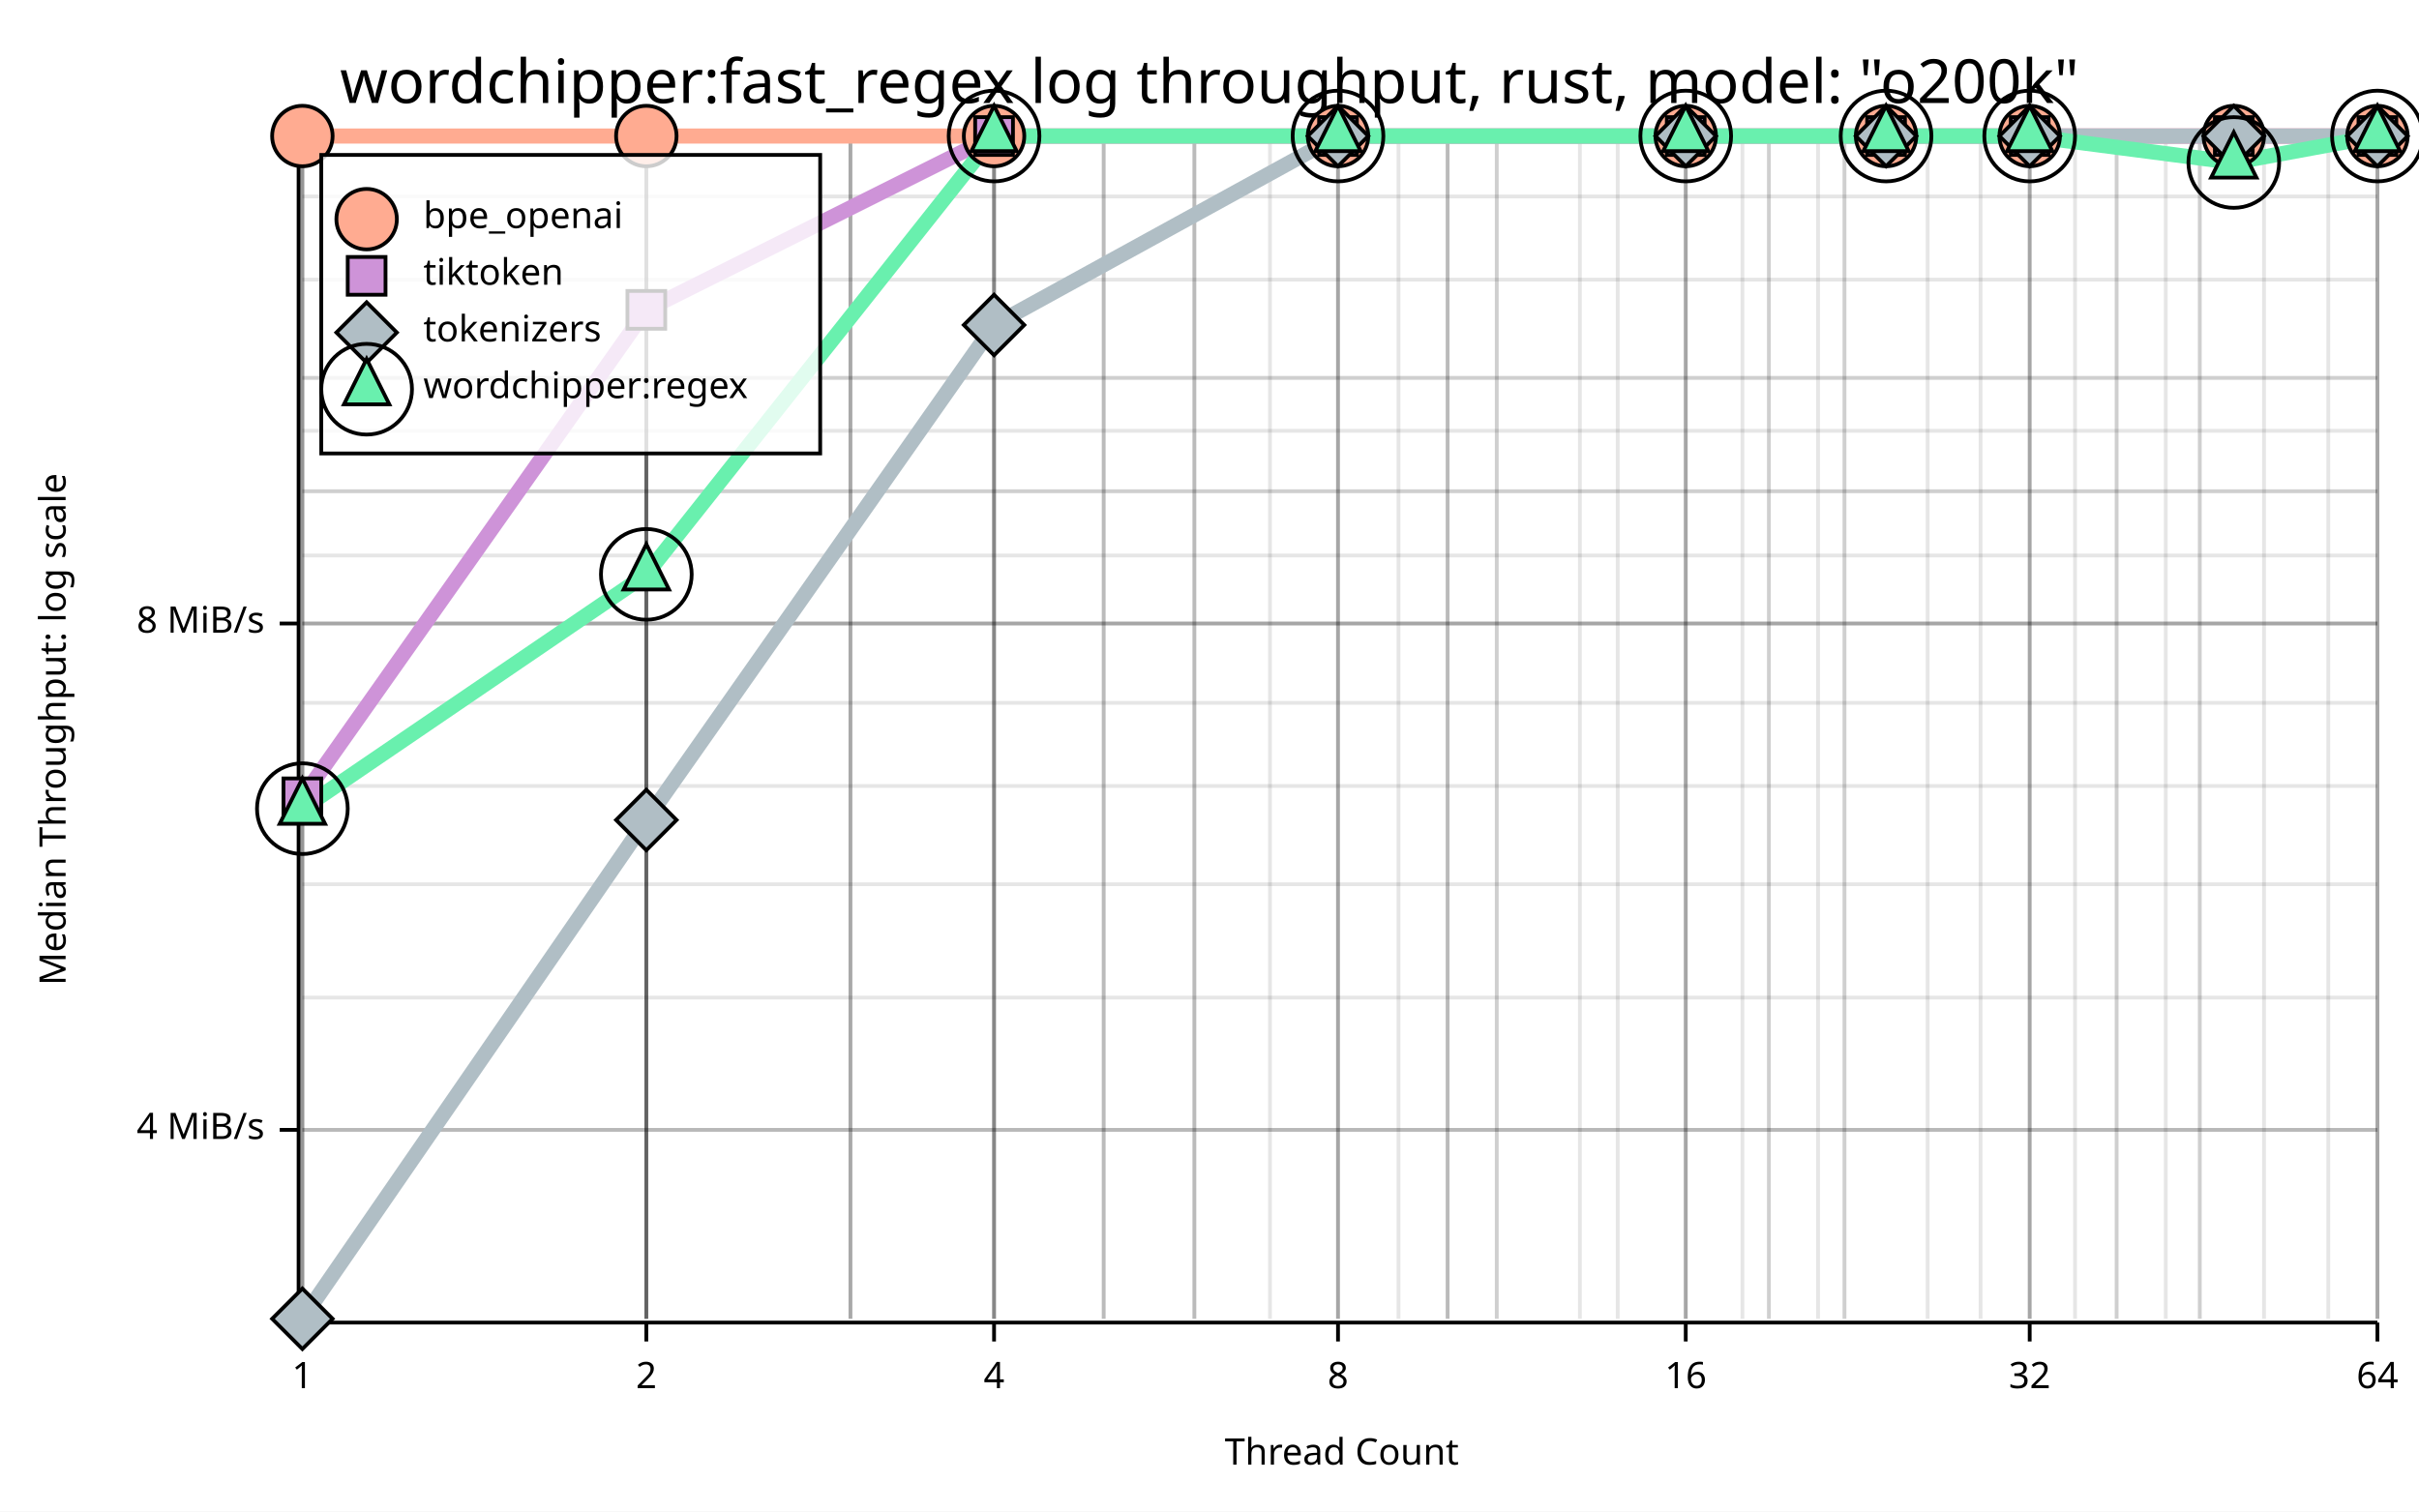
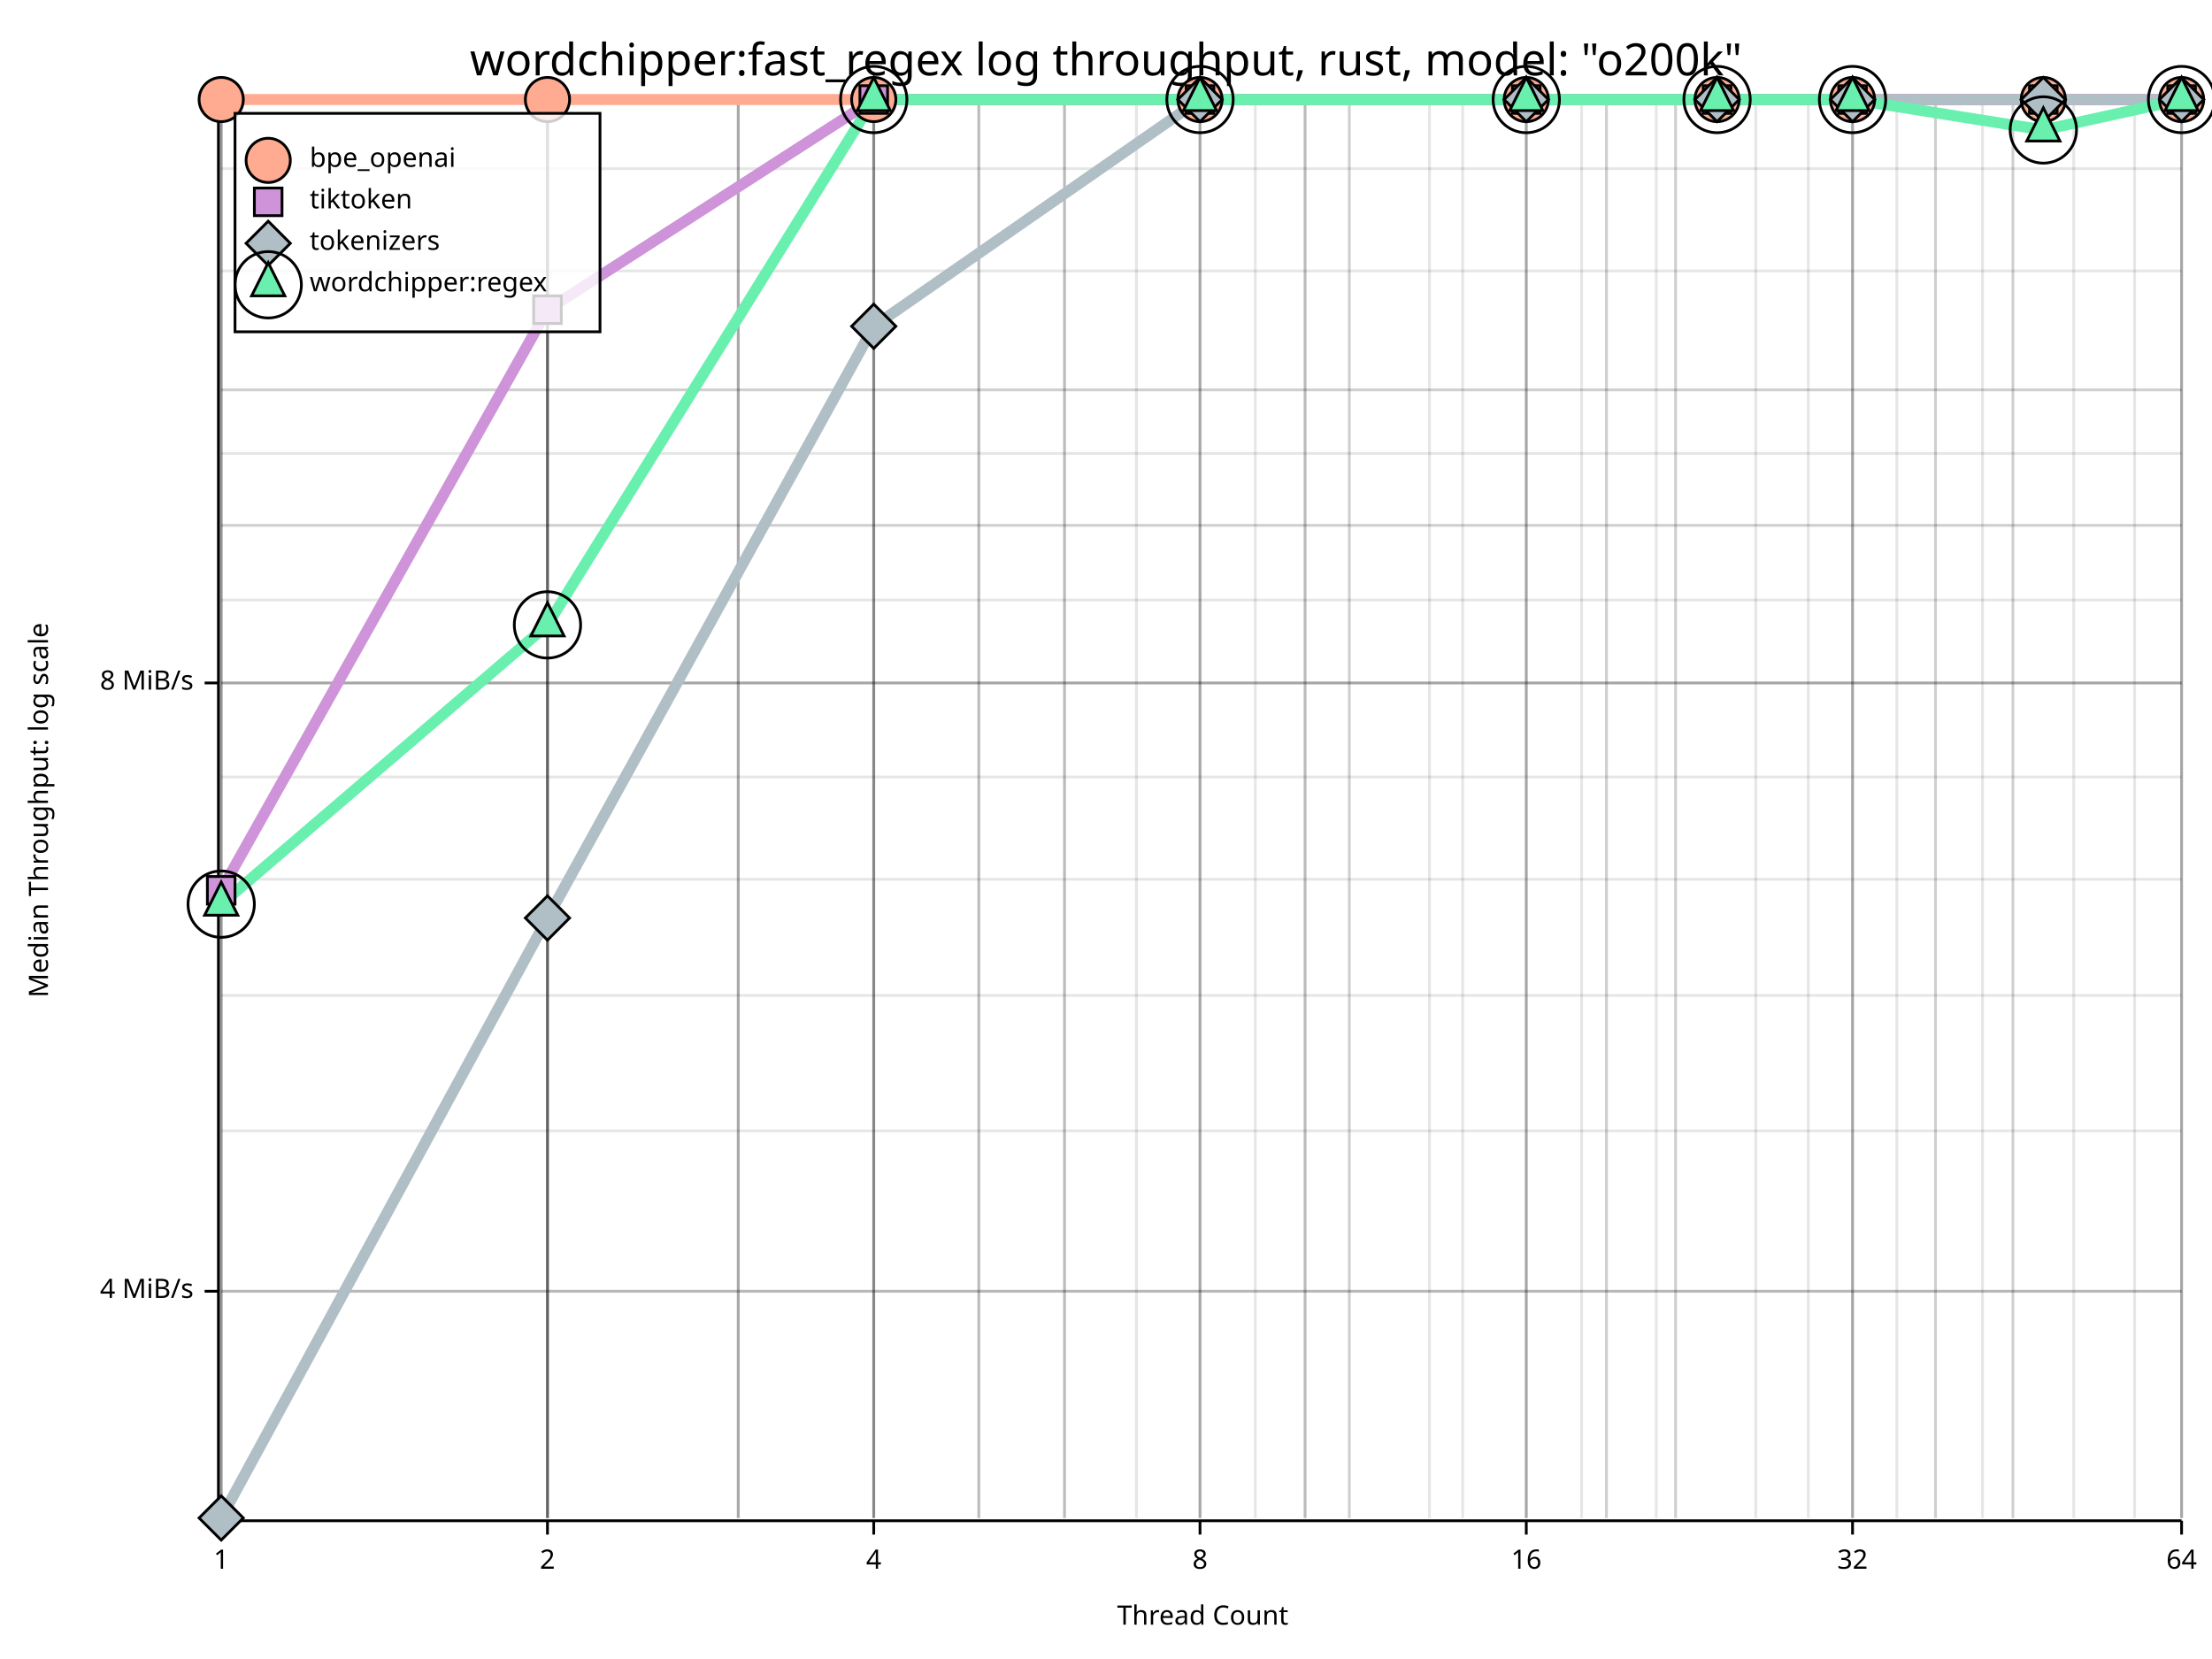
- <svg xmlns="http://www.w3.org/2000/svg" width="640" height="400" viewBox="0 0 640 400">
-   <rect x="0" y="0" width="640" height="400" opacity="1" fill="#FFFFFF" stroke="none" />
-   <text x="320" y="15" dy="0.76em" text-anchor="middle" font-family="sans-serif" font-size="16.129" opacity="1" fill="#000000">
+ <svg xmlns="http://www.w3.org/2000/svg" width="800" height="600" viewBox="0 0 800 600">
+   <rect x="0" y="0" width="800" height="600" opacity="1" fill="#FFFFFF" stroke="none" />
+   <text x="400" y="15" dy="0.76em" text-anchor="middle" font-family="sans-serif" font-size="16.129" opacity="1" fill="#000000">
wordchipper:fast_regex log throughput, rust, model: "o200k"
</text>
-   <line opacity="0.1" stroke="#000000" stroke-width="1" x1="80" y1="349" x2="80" y2="36" />
-   <line opacity="0.1" stroke="#000000" stroke-width="1" x1="80" y1="349" x2="80" y2="36" />
-   <line opacity="0.1" stroke="#000000" stroke-width="1" x1="80" y1="349" x2="80" y2="36" />
-   <line opacity="0.1" stroke="#000000" stroke-width="1" x1="171" y1="349" x2="171" y2="36" />
-   <line opacity="0.1" stroke="#000000" stroke-width="1" x1="171" y1="349" x2="171" y2="36" />
-   <line opacity="0.1" stroke="#000000" stroke-width="1" x1="171" y1="349" x2="171" y2="36" />
-   <line opacity="0.1" stroke="#000000" stroke-width="1" x1="171" y1="349" x2="171" y2="36" />
-   <line opacity="0.1" stroke="#000000" stroke-width="1" x1="171" y1="349" x2="171" y2="36" />
-   <line opacity="0.1" stroke="#000000" stroke-width="1" x1="225" y1="349" x2="225" y2="36" />
-   <line opacity="0.1" stroke="#000000" stroke-width="1" x1="225" y1="349" x2="225" y2="36" />
-   <line opacity="0.1" stroke="#000000" stroke-width="1" x1="171" y1="349" x2="171" y2="36" />
-   <line opacity="0.1" stroke="#000000" stroke-width="1" x1="171" y1="349" x2="171" y2="36" />
-   <line opacity="0.1" stroke="#000000" stroke-width="1" x1="225" y1="349" x2="225" y2="36" />
-   <line opacity="0.1" stroke="#000000" stroke-width="1" x1="225" y1="349" x2="225" y2="36" />
-   <line opacity="0.1" stroke="#000000" stroke-width="1" x1="263" y1="349" x2="263" y2="36" />
-   <line opacity="0.1" stroke="#000000" stroke-width="1" x1="263" y1="349" x2="263" y2="36" />
-   <line opacity="0.1" stroke="#000000" stroke-width="1" x1="263" y1="349" x2="263" y2="36" />
-   <line opacity="0.1" stroke="#000000" stroke-width="1" x1="292" y1="349" x2="292" y2="36" />
-   <line opacity="0.1" stroke="#000000" stroke-width="1" x1="292" y1="349" x2="292" y2="36" />
-   <line opacity="0.1" stroke="#000000" stroke-width="1" x1="316" y1="349" x2="316" y2="36" />
-   <line opacity="0.1" stroke="#000000" stroke-width="1" x1="263" y1="349" x2="263" y2="36" />
-   <line opacity="0.1" stroke="#000000" stroke-width="1" x1="292" y1="349" x2="292" y2="36" />
-   <line opacity="0.1" stroke="#000000" stroke-width="1" x1="316" y1="349" x2="316" y2="36" />
-   <line opacity="0.1" stroke="#000000" stroke-width="1" x1="316" y1="349" x2="316" y2="36" />
-   <line opacity="0.1" stroke="#000000" stroke-width="1" x1="336" y1="349" x2="336" y2="36" />
-   <line opacity="0.1" stroke="#000000" stroke-width="1" x1="354" y1="349" x2="354" y2="36" />
-   <line opacity="0.1" stroke="#000000" stroke-width="1" x1="370" y1="349" x2="370" y2="36" />
-   <line opacity="0.1" stroke="#000000" stroke-width="1" x1="383" y1="349" x2="383" y2="36" />
-   <line opacity="0.1" stroke="#000000" stroke-width="1" x1="383" y1="349" x2="383" y2="36" />
-   <line opacity="0.1" stroke="#000000" stroke-width="1" x1="396" y1="349" x2="396" y2="36" />
-   <line opacity="0.1" stroke="#000000" stroke-width="1" x1="354" y1="349" x2="354" y2="36" />
-   <line opacity="0.1" stroke="#000000" stroke-width="1" x1="383" y1="349" x2="383" y2="36" />
-   <line opacity="0.1" stroke="#000000" stroke-width="1" x1="396" y1="349" x2="396" y2="36" />
-   <line opacity="0.1" stroke="#000000" stroke-width="1" x1="418" y1="349" x2="418" y2="36" />
-   <line opacity="0.1" stroke="#000000" stroke-width="1" x1="428" y1="349" x2="428" y2="36" />
-   <line opacity="0.1" stroke="#000000" stroke-width="1" x1="446" y1="349" x2="446" y2="36" />
-   <line opacity="0.1" stroke="#000000" stroke-width="1" x1="461" y1="349" x2="461" y2="36" />
-   <line opacity="0.1" stroke="#000000" stroke-width="1" x1="468" y1="349" x2="468" y2="36" />
-   <line opacity="0.1" stroke="#000000" stroke-width="1" x1="481" y1="349" x2="481" y2="36" />
-   <line opacity="0.1" stroke="#000000" stroke-width="1" x1="488" y1="349" x2="488" y2="36" />
-   <line opacity="0.1" stroke="#000000" stroke-width="1" x1="446" y1="349" x2="446" y2="36" />
-   <line opacity="0.1" stroke="#000000" stroke-width="1" x1="468" y1="349" x2="468" y2="36" />
-   <line opacity="0.1" stroke="#000000" stroke-width="1" x1="488" y1="349" x2="488" y2="36" />
-   <line opacity="0.1" stroke="#000000" stroke-width="1" x1="510" y1="349" x2="510" y2="36" />
-   <line opacity="0.1" stroke="#000000" stroke-width="1" x1="524" y1="349" x2="524" y2="36" />
-   <line opacity="0.1" stroke="#000000" stroke-width="1" x1="537" y1="349" x2="537" y2="36" />
-   <line opacity="0.1" stroke="#000000" stroke-width="1" x1="549" y1="349" x2="549" y2="36" />
-   <line opacity="0.1" stroke="#000000" stroke-width="1" x1="560" y1="349" x2="560" y2="36" />
-   <line opacity="0.1" stroke="#000000" stroke-width="1" x1="573" y1="349" x2="573" y2="36" />
-   <line opacity="0.1" stroke="#000000" stroke-width="1" x1="582" y1="349" x2="582" y2="36" />
-   <line opacity="0.1" stroke="#000000" stroke-width="1" x1="537" y1="349" x2="537" y2="36" />
-   <line opacity="0.1" stroke="#000000" stroke-width="1" x1="560" y1="349" x2="560" y2="36" />
-   <line opacity="0.1" stroke="#000000" stroke-width="1" x1="582" y1="349" x2="582" y2="36" />
-   <line opacity="0.1" stroke="#000000" stroke-width="1" x1="599" y1="349" x2="599" y2="36" />
-   <line opacity="0.1" stroke="#000000" stroke-width="1" x1="616" y1="349" x2="616" y2="36" />
-   <line opacity="0.1" stroke="#000000" stroke-width="1" x1="629" y1="349" x2="629" y2="36" />
-   <line opacity="0.1" stroke="#000000" stroke-width="1" x1="629" y1="349" x2="629" y2="36" />
-   <line opacity="0.1" stroke="#000000" stroke-width="1" x1="80" y1="299" x2="629" y2="299" />
-   <line opacity="0.1" stroke="#000000" stroke-width="1" x1="80" y1="264" x2="629" y2="264" />
-   <line opacity="0.1" stroke="#000000" stroke-width="1" x1="80" y1="234" x2="629" y2="234" />
-   <line opacity="0.1" stroke="#000000" stroke-width="1" x1="80" y1="208" x2="629" y2="208" />
-   <line opacity="0.1" stroke="#000000" stroke-width="1" x1="80" y1="186" x2="629" y2="186" />
-   <line opacity="0.1" stroke="#000000" stroke-width="1" x1="80" y1="165" x2="629" y2="165" />
-   <line opacity="0.1" stroke="#000000" stroke-width="1" x1="80" y1="147" x2="629" y2="147" />
-   <line opacity="0.1" stroke="#000000" stroke-width="1" x1="80" y1="130" x2="629" y2="130" />
-   <line opacity="0.1" stroke="#000000" stroke-width="1" x1="80" y1="114" x2="629" y2="114" />
-   <line opacity="0.1" stroke="#000000" stroke-width="1" x1="80" y1="100" x2="629" y2="100" />
-   <line opacity="0.1" stroke="#000000" stroke-width="1" x1="80" y1="165" x2="629" y2="165" />
-   <line opacity="0.1" stroke="#000000" stroke-width="1" x1="80" y1="130" x2="629" y2="130" />
-   <line opacity="0.1" stroke="#000000" stroke-width="1" x1="80" y1="100" x2="629" y2="100" />
-   <line opacity="0.1" stroke="#000000" stroke-width="1" x1="80" y1="74" x2="629" y2="74" />
-   <line opacity="0.1" stroke="#000000" stroke-width="1" x1="80" y1="52" x2="629" y2="52" />
-   <text x="10" y="193" dy="0.76em" text-anchor="middle" font-family="sans-serif" font-size="9.677" opacity="1" fill="#000000" transform="rotate(270, 10, 193)">
+   <line opacity="0.1" stroke="#000000" stroke-width="1" x1="80" y1="549" x2="80" y2="36" />
+   <line opacity="0.1" stroke="#000000" stroke-width="1" x1="80" y1="549" x2="80" y2="36" />
+   <line opacity="0.1" stroke="#000000" stroke-width="1" x1="80" y1="549" x2="80" y2="36" />
+   <line opacity="0.1" stroke="#000000" stroke-width="1" x1="198" y1="549" x2="198" y2="36" />
+   <line opacity="0.1" stroke="#000000" stroke-width="1" x1="198" y1="549" x2="198" y2="36" />
+   <line opacity="0.1" stroke="#000000" stroke-width="1" x1="198" y1="549" x2="198" y2="36" />
+   <line opacity="0.1" stroke="#000000" stroke-width="1" x1="198" y1="549" x2="198" y2="36" />
+   <line opacity="0.1" stroke="#000000" stroke-width="1" x1="198" y1="549" x2="198" y2="36" />
+   <line opacity="0.1" stroke="#000000" stroke-width="1" x1="267" y1="549" x2="267" y2="36" />
+   <line opacity="0.1" stroke="#000000" stroke-width="1" x1="267" y1="549" x2="267" y2="36" />
+   <line opacity="0.1" stroke="#000000" stroke-width="1" x1="198" y1="549" x2="198" y2="36" />
+   <line opacity="0.1" stroke="#000000" stroke-width="1" x1="198" y1="549" x2="198" y2="36" />
+   <line opacity="0.1" stroke="#000000" stroke-width="1" x1="267" y1="549" x2="267" y2="36" />
+   <line opacity="0.1" stroke="#000000" stroke-width="1" x1="267" y1="549" x2="267" y2="36" />
+   <line opacity="0.1" stroke="#000000" stroke-width="1" x1="316" y1="549" x2="316" y2="36" />
+   <line opacity="0.1" stroke="#000000" stroke-width="1" x1="316" y1="549" x2="316" y2="36" />
+   <line opacity="0.1" stroke="#000000" stroke-width="1" x1="316" y1="549" x2="316" y2="36" />
+   <line opacity="0.1" stroke="#000000" stroke-width="1" x1="354" y1="549" x2="354" y2="36" />
+   <line opacity="0.1" stroke="#000000" stroke-width="1" x1="354" y1="549" x2="354" y2="36" />
+   <line opacity="0.1" stroke="#000000" stroke-width="1" x1="385" y1="549" x2="385" y2="36" />
+   <line opacity="0.1" stroke="#000000" stroke-width="1" x1="316" y1="549" x2="316" y2="36" />
+   <line opacity="0.1" stroke="#000000" stroke-width="1" x1="354" y1="549" x2="354" y2="36" />
+   <line opacity="0.1" stroke="#000000" stroke-width="1" x1="385" y1="549" x2="385" y2="36" />
+   <line opacity="0.1" stroke="#000000" stroke-width="1" x1="385" y1="549" x2="385" y2="36" />
+   <line opacity="0.1" stroke="#000000" stroke-width="1" x1="411" y1="549" x2="411" y2="36" />
+   <line opacity="0.1" stroke="#000000" stroke-width="1" x1="434" y1="549" x2="434" y2="36" />
+   <line opacity="0.1" stroke="#000000" stroke-width="1" x1="454" y1="549" x2="454" y2="36" />
+   <line opacity="0.1" stroke="#000000" stroke-width="1" x1="472" y1="549" x2="472" y2="36" />
+   <line opacity="0.1" stroke="#000000" stroke-width="1" x1="472" y1="549" x2="472" y2="36" />
+   <line opacity="0.1" stroke="#000000" stroke-width="1" x1="488" y1="549" x2="488" y2="36" />
+   <line opacity="0.1" stroke="#000000" stroke-width="1" x1="434" y1="549" x2="434" y2="36" />
+   <line opacity="0.1" stroke="#000000" stroke-width="1" x1="472" y1="549" x2="472" y2="36" />
+   <line opacity="0.1" stroke="#000000" stroke-width="1" x1="488" y1="549" x2="488" y2="36" />
+   <line opacity="0.1" stroke="#000000" stroke-width="1" x1="517" y1="549" x2="517" y2="36" />
+   <line opacity="0.1" stroke="#000000" stroke-width="1" x1="529" y1="549" x2="529" y2="36" />
+   <line opacity="0.1" stroke="#000000" stroke-width="1" x1="552" y1="549" x2="552" y2="36" />
+   <line opacity="0.1" stroke="#000000" stroke-width="1" x1="572" y1="549" x2="572" y2="36" />
+   <line opacity="0.1" stroke="#000000" stroke-width="1" x1="581" y1="549" x2="581" y2="36" />
+   <line opacity="0.1" stroke="#000000" stroke-width="1" x1="599" y1="549" x2="599" y2="36" />
+   <line opacity="0.1" stroke="#000000" stroke-width="1" x1="606" y1="549" x2="606" y2="36" />
+   <line opacity="0.1" stroke="#000000" stroke-width="1" x1="552" y1="549" x2="552" y2="36" />
+   <line opacity="0.1" stroke="#000000" stroke-width="1" x1="581" y1="549" x2="581" y2="36" />
+   <line opacity="0.1" stroke="#000000" stroke-width="1" x1="606" y1="549" x2="606" y2="36" />
+   <line opacity="0.1" stroke="#000000" stroke-width="1" x1="635" y1="549" x2="635" y2="36" />
+   <line opacity="0.1" stroke="#000000" stroke-width="1" x1="654" y1="549" x2="654" y2="36" />
+   <line opacity="0.1" stroke="#000000" stroke-width="1" x1="670" y1="549" x2="670" y2="36" />
+   <line opacity="0.1" stroke="#000000" stroke-width="1" x1="686" y1="549" x2="686" y2="36" />
+   <line opacity="0.1" stroke="#000000" stroke-width="1" x1="700" y1="549" x2="700" y2="36" />
+   <line opacity="0.1" stroke="#000000" stroke-width="1" x1="717" y1="549" x2="717" y2="36" />
+   <line opacity="0.1" stroke="#000000" stroke-width="1" x1="728" y1="549" x2="728" y2="36" />
+   <line opacity="0.1" stroke="#000000" stroke-width="1" x1="670" y1="549" x2="670" y2="36" />
+   <line opacity="0.1" stroke="#000000" stroke-width="1" x1="700" y1="549" x2="700" y2="36" />
+   <line opacity="0.1" stroke="#000000" stroke-width="1" x1="728" y1="549" x2="728" y2="36" />
+   <line opacity="0.1" stroke="#000000" stroke-width="1" x1="750" y1="549" x2="750" y2="36" />
+   <line opacity="0.1" stroke="#000000" stroke-width="1" x1="772" y1="549" x2="772" y2="36" />
+   <line opacity="0.1" stroke="#000000" stroke-width="1" x1="789" y1="549" x2="789" y2="36" />
+   <line opacity="0.1" stroke="#000000" stroke-width="1" x1="789" y1="549" x2="789" y2="36" />
+   <line opacity="0.1" stroke="#000000" stroke-width="1" x1="80" y1="467" x2="789" y2="467" />
+   <line opacity="0.1" stroke="#000000" stroke-width="1" x1="80" y1="409" x2="789" y2="409" />
+   <line opacity="0.1" stroke="#000000" stroke-width="1" x1="80" y1="360" x2="789" y2="360" />
+   <line opacity="0.1" stroke="#000000" stroke-width="1" x1="80" y1="318" x2="789" y2="318" />
+   <line opacity="0.1" stroke="#000000" stroke-width="1" x1="80" y1="281" x2="789" y2="281" />
+   <line opacity="0.1" stroke="#000000" stroke-width="1" x1="80" y1="247" x2="789" y2="247" />
+   <line opacity="0.1" stroke="#000000" stroke-width="1" x1="80" y1="217" x2="789" y2="217" />
+   <line opacity="0.1" stroke="#000000" stroke-width="1" x1="80" y1="190" x2="789" y2="190" />
+   <line opacity="0.1" stroke="#000000" stroke-width="1" x1="80" y1="164" x2="789" y2="164" />
+   <line opacity="0.1" stroke="#000000" stroke-width="1" x1="80" y1="141" x2="789" y2="141" />
+   <line opacity="0.1" stroke="#000000" stroke-width="1" x1="80" y1="247" x2="789" y2="247" />
+   <line opacity="0.1" stroke="#000000" stroke-width="1" x1="80" y1="190" x2="789" y2="190" />
+   <line opacity="0.1" stroke="#000000" stroke-width="1" x1="80" y1="141" x2="789" y2="141" />
+   <line opacity="0.1" stroke="#000000" stroke-width="1" x1="80" y1="98" x2="789" y2="98" />
+   <line opacity="0.1" stroke="#000000" stroke-width="1" x1="80" y1="61" x2="789" y2="61" />
+   <text x="10" y="293" dy="0.76em" text-anchor="middle" font-family="sans-serif" font-size="9.677" opacity="1" fill="#000000" transform="rotate(270, 10, 293)">
Median Throughput: log scale
</text>
-   <text x="355" y="390" dy="-0.5ex" text-anchor="middle" font-family="sans-serif" font-size="9.677" opacity="1" fill="#000000">
+   <text x="435" y="590" dy="-0.5ex" text-anchor="middle" font-family="sans-serif" font-size="9.677" opacity="1" fill="#000000">
Thread Count
</text>
-   <line opacity="0.2" stroke="#000000" stroke-width="1" x1="80" y1="349" x2="80" y2="36" />
-   <line opacity="0.2" stroke="#000000" stroke-width="1" x1="171" y1="349" x2="171" y2="36" />
-   <line opacity="0.2" stroke="#000000" stroke-width="1" x1="263" y1="349" x2="263" y2="36" />
-   <line opacity="0.2" stroke="#000000" stroke-width="1" x1="354" y1="349" x2="354" y2="36" />
-   <line opacity="0.2" stroke="#000000" stroke-width="1" x1="446" y1="349" x2="446" y2="36" />
-   <line opacity="0.2" stroke="#000000" stroke-width="1" x1="537" y1="349" x2="537" y2="36" />
-   <line opacity="0.2" stroke="#000000" stroke-width="1" x1="629" y1="349" x2="629" y2="36" />
-   <line opacity="0.2" stroke="#000000" stroke-width="1" x1="80" y1="299" x2="629" y2="299" />
-   <line opacity="0.2" stroke="#000000" stroke-width="1" x1="80" y1="165" x2="629" y2="165" />
-   <polyline fill="none" opacity="1" stroke="#000000" stroke-width="1" points="79,36 79,349 " />
-   <text x="70" y="299" dy="0.5ex" text-anchor="end" font-family="sans-serif" font-size="9.677" opacity="1" fill="#000000">
+   <line opacity="0.2" stroke="#000000" stroke-width="1" x1="80" y1="549" x2="80" y2="36" />
+   <line opacity="0.2" stroke="#000000" stroke-width="1" x1="198" y1="549" x2="198" y2="36" />
+   <line opacity="0.2" stroke="#000000" stroke-width="1" x1="316" y1="549" x2="316" y2="36" />
+   <line opacity="0.2" stroke="#000000" stroke-width="1" x1="434" y1="549" x2="434" y2="36" />
+   <line opacity="0.2" stroke="#000000" stroke-width="1" x1="552" y1="549" x2="552" y2="36" />
+   <line opacity="0.2" stroke="#000000" stroke-width="1" x1="670" y1="549" x2="670" y2="36" />
+   <line opacity="0.2" stroke="#000000" stroke-width="1" x1="789" y1="549" x2="789" y2="36" />
+   <line opacity="0.2" stroke="#000000" stroke-width="1" x1="80" y1="467" x2="789" y2="467" />
+   <line opacity="0.2" stroke="#000000" stroke-width="1" x1="80" y1="247" x2="789" y2="247" />
+   <polyline fill="none" opacity="1" stroke="#000000" stroke-width="1" points="79,36 79,549 " />
+   <text x="70" y="467" dy="0.5ex" text-anchor="end" font-family="sans-serif" font-size="9.677" opacity="1" fill="#000000">
4 MiB/s
</text>
-   <polyline fill="none" opacity="1" stroke="#000000" stroke-width="1" points="74,299 79,299 " />
-   <text x="70" y="165" dy="0.5ex" text-anchor="end" font-family="sans-serif" font-size="9.677" opacity="1" fill="#000000">
+   <polyline fill="none" opacity="1" stroke="#000000" stroke-width="1" points="74,467 79,467 " />
+   <text x="70" y="247" dy="0.5ex" text-anchor="end" font-family="sans-serif" font-size="9.677" opacity="1" fill="#000000">
8 MiB/s
</text>
-   <polyline fill="none" opacity="1" stroke="#000000" stroke-width="1" points="74,165 79,165 " />
-   <polyline fill="none" opacity="1" stroke="#000000" stroke-width="1" points="80,350 629,350 " />
-   <text x="80" y="360" dy="0.76em" text-anchor="middle" font-family="sans-serif" font-size="9.677" opacity="1" fill="#000000">
+   <polyline fill="none" opacity="1" stroke="#000000" stroke-width="1" points="74,247 79,247 " />
+   <polyline fill="none" opacity="1" stroke="#000000" stroke-width="1" points="80,550 789,550 " />
+   <text x="80" y="560" dy="0.76em" text-anchor="middle" font-family="sans-serif" font-size="9.677" opacity="1" fill="#000000">
1
</text>
-   <polyline fill="none" opacity="1" stroke="#000000" stroke-width="1" points="80,350 80,355 " />
-   <text x="171" y="360" dy="0.76em" text-anchor="middle" font-family="sans-serif" font-size="9.677" opacity="1" fill="#000000">
+   <polyline fill="none" opacity="1" stroke="#000000" stroke-width="1" points="80,550 80,555 " />
+   <text x="198" y="560" dy="0.76em" text-anchor="middle" font-family="sans-serif" font-size="9.677" opacity="1" fill="#000000">
2
</text>
-   <polyline fill="none" opacity="1" stroke="#000000" stroke-width="1" points="171,350 171,355 " />
-   <text x="263" y="360" dy="0.76em" text-anchor="middle" font-family="sans-serif" font-size="9.677" opacity="1" fill="#000000">
+   <polyline fill="none" opacity="1" stroke="#000000" stroke-width="1" points="198,550 198,555 " />
+   <text x="316" y="560" dy="0.76em" text-anchor="middle" font-family="sans-serif" font-size="9.677" opacity="1" fill="#000000">
4
</text>
-   <polyline fill="none" opacity="1" stroke="#000000" stroke-width="1" points="263,350 263,355 " />
-   <text x="354" y="360" dy="0.76em" text-anchor="middle" font-family="sans-serif" font-size="9.677" opacity="1" fill="#000000">
+   <polyline fill="none" opacity="1" stroke="#000000" stroke-width="1" points="316,550 316,555 " />
+   <text x="434" y="560" dy="0.76em" text-anchor="middle" font-family="sans-serif" font-size="9.677" opacity="1" fill="#000000">
8
</text>
-   <polyline fill="none" opacity="1" stroke="#000000" stroke-width="1" points="354,350 354,355 " />
-   <text x="446" y="360" dy="0.76em" text-anchor="middle" font-family="sans-serif" font-size="9.677" opacity="1" fill="#000000">
+   <polyline fill="none" opacity="1" stroke="#000000" stroke-width="1" points="434,550 434,555 " />
+   <text x="552" y="560" dy="0.76em" text-anchor="middle" font-family="sans-serif" font-size="9.677" opacity="1" fill="#000000">
16
</text>
-   <polyline fill="none" opacity="1" stroke="#000000" stroke-width="1" points="446,350 446,355 " />
-   <text x="537" y="360" dy="0.76em" text-anchor="middle" font-family="sans-serif" font-size="9.677" opacity="1" fill="#000000">
+   <polyline fill="none" opacity="1" stroke="#000000" stroke-width="1" points="552,550 552,555 " />
+   <text x="670" y="560" dy="0.76em" text-anchor="middle" font-family="sans-serif" font-size="9.677" opacity="1" fill="#000000">
32
</text>
-   <polyline fill="none" opacity="1" stroke="#000000" stroke-width="1" points="537,350 537,355 " />
-   <text x="629" y="360" dy="0.76em" text-anchor="middle" font-family="sans-serif" font-size="9.677" opacity="1" fill="#000000">
+   <polyline fill="none" opacity="1" stroke="#000000" stroke-width="1" points="670,550 670,555 " />
+   <text x="789" y="560" dy="0.76em" text-anchor="middle" font-family="sans-serif" font-size="9.677" opacity="1" fill="#000000">
64
</text>
-   <polyline fill="none" opacity="1" stroke="#000000" stroke-width="1" points="629,350 629,355 " />
-   <polyline fill="none" opacity="1" stroke="#FFAB91" stroke-width="4" points="80,36 171,36 263,36 354,36 446,36 499,36 537,36 591,36 629,36 " />
-   <polyline fill="none" opacity="1" stroke="#CE93D8" stroke-width="4" points="80,211 171,82 263,36 354,36 446,36 499,36 537,36 591,36 629,36 " />
-   <polyline fill="none" opacity="1" stroke="#B0BEC5" stroke-width="4" points="80,349 171,217 263,86 354,36 446,36 499,36 537,36 591,36 629,36 " />
-   <polyline fill="none" opacity="1" stroke="#69F0AE" stroke-width="4" points="80,214 171,152 263,36 354,36 446,36 499,36 537,36 591,43 629,36 " />
+   <polyline fill="none" opacity="1" stroke="#000000" stroke-width="1" points="789,550 789,555 " />
+   <polyline fill="none" opacity="1" stroke="#FFAB91" stroke-width="4" points="80,36 198,36 316,36 434,36 552,36 621,36 670,36 739,36 789,36 " />
+   <polyline fill="none" opacity="1" stroke="#CE93D8" stroke-width="4" points="80,322 198,112 316,36 434,36 552,36 621,36 670,36 739,36 789,36 " />
+   <polyline fill="none" opacity="1" stroke="#B0BEC5" stroke-width="4" points="80,549 198,332 316,118 434,36 552,36 621,36 670,36 739,36 789,36 " />
+   <polyline fill="none" opacity="1" stroke="#69F0AE" stroke-width="4" points="80,327 198,226 316,36 434,36 552,36 621,36 670,36 739,47 789,36 " />
  <circle cx="80" cy="36" r="8" opacity="1" fill="#FFAB91" stroke="none" stroke-width="1" />
  <circle cx="80" cy="36" r="8" opacity="1" fill="none" stroke="#000000" stroke-width="1" />
-   <circle cx="171" cy="36" r="8" opacity="1" fill="#FFAB91" stroke="none" stroke-width="1" />
-   <circle cx="171" cy="36" r="8" opacity="1" fill="none" stroke="#000000" stroke-width="1" />
-   <circle cx="263" cy="36" r="8" opacity="1" fill="#FFAB91" stroke="none" stroke-width="1" />
-   <circle cx="263" cy="36" r="8" opacity="1" fill="none" stroke="#000000" stroke-width="1" />
-   <circle cx="354" cy="36" r="8" opacity="1" fill="#FFAB91" stroke="none" stroke-width="1" />
-   <circle cx="354" cy="36" r="8" opacity="1" fill="none" stroke="#000000" stroke-width="1" />
-   <circle cx="446" cy="36" r="8" opacity="1" fill="#FFAB91" stroke="none" stroke-width="1" />
-   <circle cx="446" cy="36" r="8" opacity="1" fill="none" stroke="#000000" stroke-width="1" />
-   <circle cx="499" cy="36" r="8" opacity="1" fill="#FFAB91" stroke="none" stroke-width="1" />
-   <circle cx="499" cy="36" r="8" opacity="1" fill="none" stroke="#000000" stroke-width="1" />
-   <circle cx="537" cy="36" r="8" opacity="1" fill="#FFAB91" stroke="none" stroke-width="1" />
-   <circle cx="537" cy="36" r="8" opacity="1" fill="none" stroke="#000000" stroke-width="1" />
-   <circle cx="591" cy="36" r="8" opacity="1" fill="#FFAB91" stroke="none" stroke-width="1" />
-   <circle cx="591" cy="36" r="8" opacity="1" fill="none" stroke="#000000" stroke-width="1" />
-   <circle cx="629" cy="36" r="8" opacity="1" fill="#FFAB91" stroke="none" stroke-width="1" />
-   <circle cx="629" cy="36" r="8" opacity="1" fill="none" stroke="#000000" stroke-width="1" />
-   <polygon opacity="1" fill="#CE93D8" points="75,206 85,206 85,216 75,216 " />
-   <polyline fill="none" opacity="1" stroke="#000000" stroke-width="1" points="75,206 85,206 85,216 75,216 75,206 85,206 " />
-   <polygon opacity="1" fill="#CE93D8" points="166,77 176,77 176,87 166,87 " />
-   <polyline fill="none" opacity="1" stroke="#000000" stroke-width="1" points="166,77 176,77 176,87 166,87 166,77 176,77 " />
-   <polygon opacity="1" fill="#CE93D8" points="258,31 268,31 268,41 258,41 " />
-   <polyline fill="none" opacity="1" stroke="#000000" stroke-width="1" points="258,31 268,31 268,41 258,41 258,31 268,31 " />
-   <polygon opacity="1" fill="#CE93D8" points="349,31 359,31 359,41 349,41 " />
-   <polyline fill="none" opacity="1" stroke="#000000" stroke-width="1" points="349,31 359,31 359,41 349,41 349,31 359,31 " />
-   <polygon opacity="1" fill="#CE93D8" points="441,31 451,31 451,41 441,41 " />
-   <polyline fill="none" opacity="1" stroke="#000000" stroke-width="1" points="441,31 451,31 451,41 441,41 441,31 451,31 " />
-   <polygon opacity="1" fill="#CE93D8" points="494,31 504,31 504,41 494,41 " />
-   <polyline fill="none" opacity="1" stroke="#000000" stroke-width="1" points="494,31 504,31 504,41 494,41 494,31 504,31 " />
-   <polygon opacity="1" fill="#CE93D8" points="532,31 542,31 542,41 532,41 " />
-   <polyline fill="none" opacity="1" stroke="#000000" stroke-width="1" points="532,31 542,31 542,41 532,41 532,31 542,31 " />
-   <polygon opacity="1" fill="#CE93D8" points="586,31 596,31 596,41 586,41 " />
-   <polyline fill="none" opacity="1" stroke="#000000" stroke-width="1" points="586,31 596,31 596,41 586,41 586,31 596,31 " />
-   <polygon opacity="1" fill="#CE93D8" points="624,31 634,31 634,41 624,41 " />
-   <polyline fill="none" opacity="1" stroke="#000000" stroke-width="1" points="624,31 634,31 634,41 624,41 624,31 634,31 " />
-   <polygon opacity="1" fill="#B0BEC5" points="80,341 88,349 80,357 72,349 " />
-   <polyline fill="none" opacity="1" stroke="#000000" stroke-width="1" points="80,341 88,349 80,357 72,349 80,341 88,349 " />
-   <polygon opacity="1" fill="#B0BEC5" points="171,209 179,217 171,225 163,217 " />
-   <polyline fill="none" opacity="1" stroke="#000000" stroke-width="1" points="171,209 179,217 171,225 163,217 171,209 179,217 " />
-   <polygon opacity="1" fill="#B0BEC5" points="263,78 271,86 263,94 255,86 " />
-   <polyline fill="none" opacity="1" stroke="#000000" stroke-width="1" points="263,78 271,86 263,94 255,86 263,78 271,86 " />
-   <polygon opacity="1" fill="#B0BEC5" points="354,28 362,36 354,44 346,36 " />
-   <polyline fill="none" opacity="1" stroke="#000000" stroke-width="1" points="354,28 362,36 354,44 346,36 354,28 362,36 " />
-   <polygon opacity="1" fill="#B0BEC5" points="446,28 454,36 446,44 438,36 " />
-   <polyline fill="none" opacity="1" stroke="#000000" stroke-width="1" points="446,28 454,36 446,44 438,36 446,28 454,36 " />
-   <polygon opacity="1" fill="#B0BEC5" points="499,28 507,36 499,44 491,36 " />
-   <polyline fill="none" opacity="1" stroke="#000000" stroke-width="1" points="499,28 507,36 499,44 491,36 499,28 507,36 " />
-   <polygon opacity="1" fill="#B0BEC5" points="537,28 545,36 537,44 529,36 " />
-   <polyline fill="none" opacity="1" stroke="#000000" stroke-width="1" points="537,28 545,36 537,44 529,36 537,28 545,36 " />
-   <polygon opacity="1" fill="#B0BEC5" points="591,28 599,36 591,44 583,36 " />
-   <polyline fill="none" opacity="1" stroke="#000000" stroke-width="1" points="591,28 599,36 591,44 583,36 591,28 599,36 " />
-   <polygon opacity="1" fill="#B0BEC5" points="629,28 637,36 629,44 621,36 " />
-   <polyline fill="none" opacity="1" stroke="#000000" stroke-width="1" points="629,28 637,36 629,44 621,36 629,28 637,36 " />
-   <circle cx="80" cy="214" r="12" opacity="1" fill="none" stroke="#000000" stroke-width="1" />
-   <polygon opacity="1" fill="#69F0AE" points="80,206 86,218 74,218 " />
-   <polyline fill="none" opacity="1" stroke="#000000" stroke-width="1" points="80,206 86,218 74,218 80,206 86,218 " />
-   <circle cx="171" cy="152" r="12" opacity="1" fill="none" stroke="#000000" stroke-width="1" />
-   <polygon opacity="1" fill="#69F0AE" points="171,144 177,156 165,156 " />
-   <polyline fill="none" opacity="1" stroke="#000000" stroke-width="1" points="171,144 177,156 165,156 171,144 177,156 " />
-   <circle cx="263" cy="36" r="12" opacity="1" fill="none" stroke="#000000" stroke-width="1" />
-   <polygon opacity="1" fill="#69F0AE" points="263,28 269,40 257,40 " />
-   <polyline fill="none" opacity="1" stroke="#000000" stroke-width="1" points="263,28 269,40 257,40 263,28 269,40 " />
-   <circle cx="354" cy="36" r="12" opacity="1" fill="none" stroke="#000000" stroke-width="1" />
-   <polygon opacity="1" fill="#69F0AE" points="354,28 360,40 348,40 " />
-   <polyline fill="none" opacity="1" stroke="#000000" stroke-width="1" points="354,28 360,40 348,40 354,28 360,40 " />
-   <circle cx="446" cy="36" r="12" opacity="1" fill="none" stroke="#000000" stroke-width="1" />
-   <polygon opacity="1" fill="#69F0AE" points="446,28 452,40 440,40 " />
-   <polyline fill="none" opacity="1" stroke="#000000" stroke-width="1" points="446,28 452,40 440,40 446,28 452,40 " />
-   <circle cx="499" cy="36" r="12" opacity="1" fill="none" stroke="#000000" stroke-width="1" />
-   <polygon opacity="1" fill="#69F0AE" points="499,28 505,40 493,40 " />
-   <polyline fill="none" opacity="1" stroke="#000000" stroke-width="1" points="499,28 505,40 493,40 499,28 505,40 " />
-   <circle cx="537" cy="36" r="12" opacity="1" fill="none" stroke="#000000" stroke-width="1" />
-   <polygon opacity="1" fill="#69F0AE" points="537,28 543,40 531,40 " />
-   <polyline fill="none" opacity="1" stroke="#000000" stroke-width="1" points="537,28 543,40 531,40 537,28 543,40 " />
-   <circle cx="591" cy="43" r="12" opacity="1" fill="none" stroke="#000000" stroke-width="1" />
-   <polygon opacity="1" fill="#69F0AE" points="591,35 597,47 585,47 " />
-   <polyline fill="none" opacity="1" stroke="#000000" stroke-width="1" points="591,35 597,47 585,47 591,35 597,47 " />
-   <circle cx="629" cy="36" r="12" opacity="1" fill="none" stroke="#000000" stroke-width="1" />
-   <polygon opacity="1" fill="#69F0AE" points="629,28 635,40 623,40 " />
-   <polyline fill="none" opacity="1" stroke="#000000" stroke-width="1" points="629,28 635,40 623,40 629,28 635,40 " />
+   <circle cx="198" cy="36" r="8" opacity="1" fill="#FFAB91" stroke="none" stroke-width="1" />
+   <circle cx="198" cy="36" r="8" opacity="1" fill="none" stroke="#000000" stroke-width="1" />
+   <circle cx="316" cy="36" r="8" opacity="1" fill="#FFAB91" stroke="none" stroke-width="1" />
+   <circle cx="316" cy="36" r="8" opacity="1" fill="none" stroke="#000000" stroke-width="1" />
+   <circle cx="434" cy="36" r="8" opacity="1" fill="#FFAB91" stroke="none" stroke-width="1" />
+   <circle cx="434" cy="36" r="8" opacity="1" fill="none" stroke="#000000" stroke-width="1" />
+   <circle cx="552" cy="36" r="8" opacity="1" fill="#FFAB91" stroke="none" stroke-width="1" />
+   <circle cx="552" cy="36" r="8" opacity="1" fill="none" stroke="#000000" stroke-width="1" />
+   <circle cx="621" cy="36" r="8" opacity="1" fill="#FFAB91" stroke="none" stroke-width="1" />
+   <circle cx="621" cy="36" r="8" opacity="1" fill="none" stroke="#000000" stroke-width="1" />
+   <circle cx="670" cy="36" r="8" opacity="1" fill="#FFAB91" stroke="none" stroke-width="1" />
+   <circle cx="670" cy="36" r="8" opacity="1" fill="none" stroke="#000000" stroke-width="1" />
+   <circle cx="739" cy="36" r="8" opacity="1" fill="#FFAB91" stroke="none" stroke-width="1" />
+   <circle cx="739" cy="36" r="8" opacity="1" fill="none" stroke="#000000" stroke-width="1" />
+   <circle cx="789" cy="36" r="8" opacity="1" fill="#FFAB91" stroke="none" stroke-width="1" />
+   <circle cx="789" cy="36" r="8" opacity="1" fill="none" stroke="#000000" stroke-width="1" />
+   <polygon opacity="1" fill="#CE93D8" points="75,317 85,317 85,327 75,327 " />
+   <polyline fill="none" opacity="1" stroke="#000000" stroke-width="1" points="75,317 85,317 85,327 75,327 75,317 85,317 " />
+   <polygon opacity="1" fill="#CE93D8" points="193,107 203,107 203,117 193,117 " />
+   <polyline fill="none" opacity="1" stroke="#000000" stroke-width="1" points="193,107 203,107 203,117 193,117 193,107 203,107 " />
+   <polygon opacity="1" fill="#CE93D8" points="311,31 321,31 321,41 311,41 " />
+   <polyline fill="none" opacity="1" stroke="#000000" stroke-width="1" points="311,31 321,31 321,41 311,41 311,31 321,31 " />
+   <polygon opacity="1" fill="#CE93D8" points="429,31 439,31 439,41 429,41 " />
+   <polyline fill="none" opacity="1" stroke="#000000" stroke-width="1" points="429,31 439,31 439,41 429,41 429,31 439,31 " />
+   <polygon opacity="1" fill="#CE93D8" points="547,31 557,31 557,41 547,41 " />
+   <polyline fill="none" opacity="1" stroke="#000000" stroke-width="1" points="547,31 557,31 557,41 547,41 547,31 557,31 " />
+   <polygon opacity="1" fill="#CE93D8" points="616,31 626,31 626,41 616,41 " />
+   <polyline fill="none" opacity="1" stroke="#000000" stroke-width="1" points="616,31 626,31 626,41 616,41 616,31 626,31 " />
+   <polygon opacity="1" fill="#CE93D8" points="665,31 675,31 675,41 665,41 " />
+   <polyline fill="none" opacity="1" stroke="#000000" stroke-width="1" points="665,31 675,31 675,41 665,41 665,31 675,31 " />
+   <polygon opacity="1" fill="#CE93D8" points="734,31 744,31 744,41 734,41 " />
+   <polyline fill="none" opacity="1" stroke="#000000" stroke-width="1" points="734,31 744,31 744,41 734,41 734,31 744,31 " />
+   <polygon opacity="1" fill="#CE93D8" points="784,31 794,31 794,41 784,41 " />
+   <polyline fill="none" opacity="1" stroke="#000000" stroke-width="1" points="784,31 794,31 794,41 784,41 784,31 794,31 " />
+   <polygon opacity="1" fill="#B0BEC5" points="80,541 88,549 80,557 72,549 " />
+   <polyline fill="none" opacity="1" stroke="#000000" stroke-width="1" points="80,541 88,549 80,557 72,549 80,541 88,549 " />
+   <polygon opacity="1" fill="#B0BEC5" points="198,324 206,332 198,340 190,332 " />
+   <polyline fill="none" opacity="1" stroke="#000000" stroke-width="1" points="198,324 206,332 198,340 190,332 198,324 206,332 " />
+   <polygon opacity="1" fill="#B0BEC5" points="316,110 324,118 316,126 308,118 " />
+   <polyline fill="none" opacity="1" stroke="#000000" stroke-width="1" points="316,110 324,118 316,126 308,118 316,110 324,118 " />
+   <polygon opacity="1" fill="#B0BEC5" points="434,28 442,36 434,44 426,36 " />
+   <polyline fill="none" opacity="1" stroke="#000000" stroke-width="1" points="434,28 442,36 434,44 426,36 434,28 442,36 " />
+   <polygon opacity="1" fill="#B0BEC5" points="552,28 560,36 552,44 544,36 " />
+   <polyline fill="none" opacity="1" stroke="#000000" stroke-width="1" points="552,28 560,36 552,44 544,36 552,28 560,36 " />
+   <polygon opacity="1" fill="#B0BEC5" points="621,28 629,36 621,44 613,36 " />
+   <polyline fill="none" opacity="1" stroke="#000000" stroke-width="1" points="621,28 629,36 621,44 613,36 621,28 629,36 " />
+   <polygon opacity="1" fill="#B0BEC5" points="670,28 678,36 670,44 662,36 " />
+   <polyline fill="none" opacity="1" stroke="#000000" stroke-width="1" points="670,28 678,36 670,44 662,36 670,28 678,36 " />
+   <polygon opacity="1" fill="#B0BEC5" points="739,28 747,36 739,44 731,36 " />
+   <polyline fill="none" opacity="1" stroke="#000000" stroke-width="1" points="739,28 747,36 739,44 731,36 739,28 747,36 " />
+   <polygon opacity="1" fill="#B0BEC5" points="789,28 797,36 789,44 781,36 " />
+   <polyline fill="none" opacity="1" stroke="#000000" stroke-width="1" points="789,28 797,36 789,44 781,36 789,28 797,36 " />
+   <circle cx="80" cy="327" r="12" opacity="1" fill="none" stroke="#000000" stroke-width="1" />
+   <polygon opacity="1" fill="#69F0AE" points="80,319 86,331 74,331 " />
+   <polyline fill="none" opacity="1" stroke="#000000" stroke-width="1" points="80,319 86,331 74,331 80,319 86,331 " />
+   <circle cx="198" cy="226" r="12" opacity="1" fill="none" stroke="#000000" stroke-width="1" />
+   <polygon opacity="1" fill="#69F0AE" points="198,218 204,230 192,230 " />
+   <polyline fill="none" opacity="1" stroke="#000000" stroke-width="1" points="198,218 204,230 192,230 198,218 204,230 " />
+   <circle cx="316" cy="36" r="12" opacity="1" fill="none" stroke="#000000" stroke-width="1" />
+   <polygon opacity="1" fill="#69F0AE" points="316,28 322,40 310,40 " />
+   <polyline fill="none" opacity="1" stroke="#000000" stroke-width="1" points="316,28 322,40 310,40 316,28 322,40 " />
+   <circle cx="434" cy="36" r="12" opacity="1" fill="none" stroke="#000000" stroke-width="1" />
+   <polygon opacity="1" fill="#69F0AE" points="434,28 440,40 428,40 " />
+   <polyline fill="none" opacity="1" stroke="#000000" stroke-width="1" points="434,28 440,40 428,40 434,28 440,40 " />
+   <circle cx="552" cy="36" r="12" opacity="1" fill="none" stroke="#000000" stroke-width="1" />
+   <polygon opacity="1" fill="#69F0AE" points="552,28 558,40 546,40 " />
+   <polyline fill="none" opacity="1" stroke="#000000" stroke-width="1" points="552,28 558,40 546,40 552,28 558,40 " />
+   <circle cx="621" cy="36" r="12" opacity="1" fill="none" stroke="#000000" stroke-width="1" />
+   <polygon opacity="1" fill="#69F0AE" points="621,28 627,40 615,40 " />
+   <polyline fill="none" opacity="1" stroke="#000000" stroke-width="1" points="621,28 627,40 615,40 621,28 627,40 " />
+   <circle cx="670" cy="36" r="12" opacity="1" fill="none" stroke="#000000" stroke-width="1" />
+   <polygon opacity="1" fill="#69F0AE" points="670,28 676,40 664,40 " />
+   <polyline fill="none" opacity="1" stroke="#000000" stroke-width="1" points="670,28 676,40 664,40 670,28 676,40 " />
+   <circle cx="739" cy="47" r="12" opacity="1" fill="none" stroke="#000000" stroke-width="1" />
+   <polygon opacity="1" fill="#69F0AE" points="739,39 745,51 733,51 " />
+   <polyline fill="none" opacity="1" stroke="#000000" stroke-width="1" points="739,39 745,51 733,51 739,39 745,51 " />
+   <circle cx="789" cy="36" r="12" opacity="1" fill="none" stroke="#000000" stroke-width="1" />
+   <polygon opacity="1" fill="#69F0AE" points="789,28 795,40 783,40 " />
+   <polyline fill="none" opacity="1" stroke="#000000" stroke-width="1" points="789,28 795,40 783,40 789,28 795,40 " />
  <rect x="85" y="41" width="132" height="79" opacity="0.8" fill="#FFFFFF" stroke="none" />
  <rect x="85" y="41" width="132" height="79" opacity="1" fill="none" stroke="#000000" />
  <text x="112" y="53" dy="0.76em" text-anchor="start" font-family="sans-serif" font-size="9.677" opacity="1" fill="#000000">
bpe_openai
</text>
  <text x="112" y="68" dy="0.76em" text-anchor="start" font-family="sans-serif" font-size="9.677" opacity="1" fill="#000000">
tiktoken
</text>
  <text x="112" y="83" dy="0.76em" text-anchor="start" font-family="sans-serif" font-size="9.677" opacity="1" fill="#000000">
tokenizers
</text>
  <text x="112" y="98" dy="0.76em" text-anchor="start" font-family="sans-serif" font-size="9.677" opacity="1" fill="#000000">
wordchipper:regex
</text>
  <circle cx="97" cy="58" r="8" opacity="1" fill="#FFAB91" stroke="none" stroke-width="1" />
  <circle cx="97" cy="58" r="8" opacity="1" fill="none" stroke="#000000" stroke-width="1" />
  <polygon opacity="1" fill="#CE93D8" points="92,68 102,68 102,78 92,78 " />
  <polyline fill="none" opacity="1" stroke="#000000" stroke-width="1" points="92,68 102,68 102,78 92,78 92,68 102,68 " />
  <polygon opacity="1" fill="#B0BEC5" points="97,80 105,88 97,96 89,88 " />
  <polyline fill="none" opacity="1" stroke="#000000" stroke-width="1" points="97,80 105,88 97,96 89,88 97,80 105,88 " />
  <circle cx="97" cy="103" r="12" opacity="1" fill="none" stroke="#000000" stroke-width="1" />
  <polygon opacity="1" fill="#69F0AE" points="97,95 103,107 91,107 " />
  <polyline fill="none" opacity="1" stroke="#000000" stroke-width="1" points="97,95 103,107 91,107 97,95 103,107 " />
</svg>
